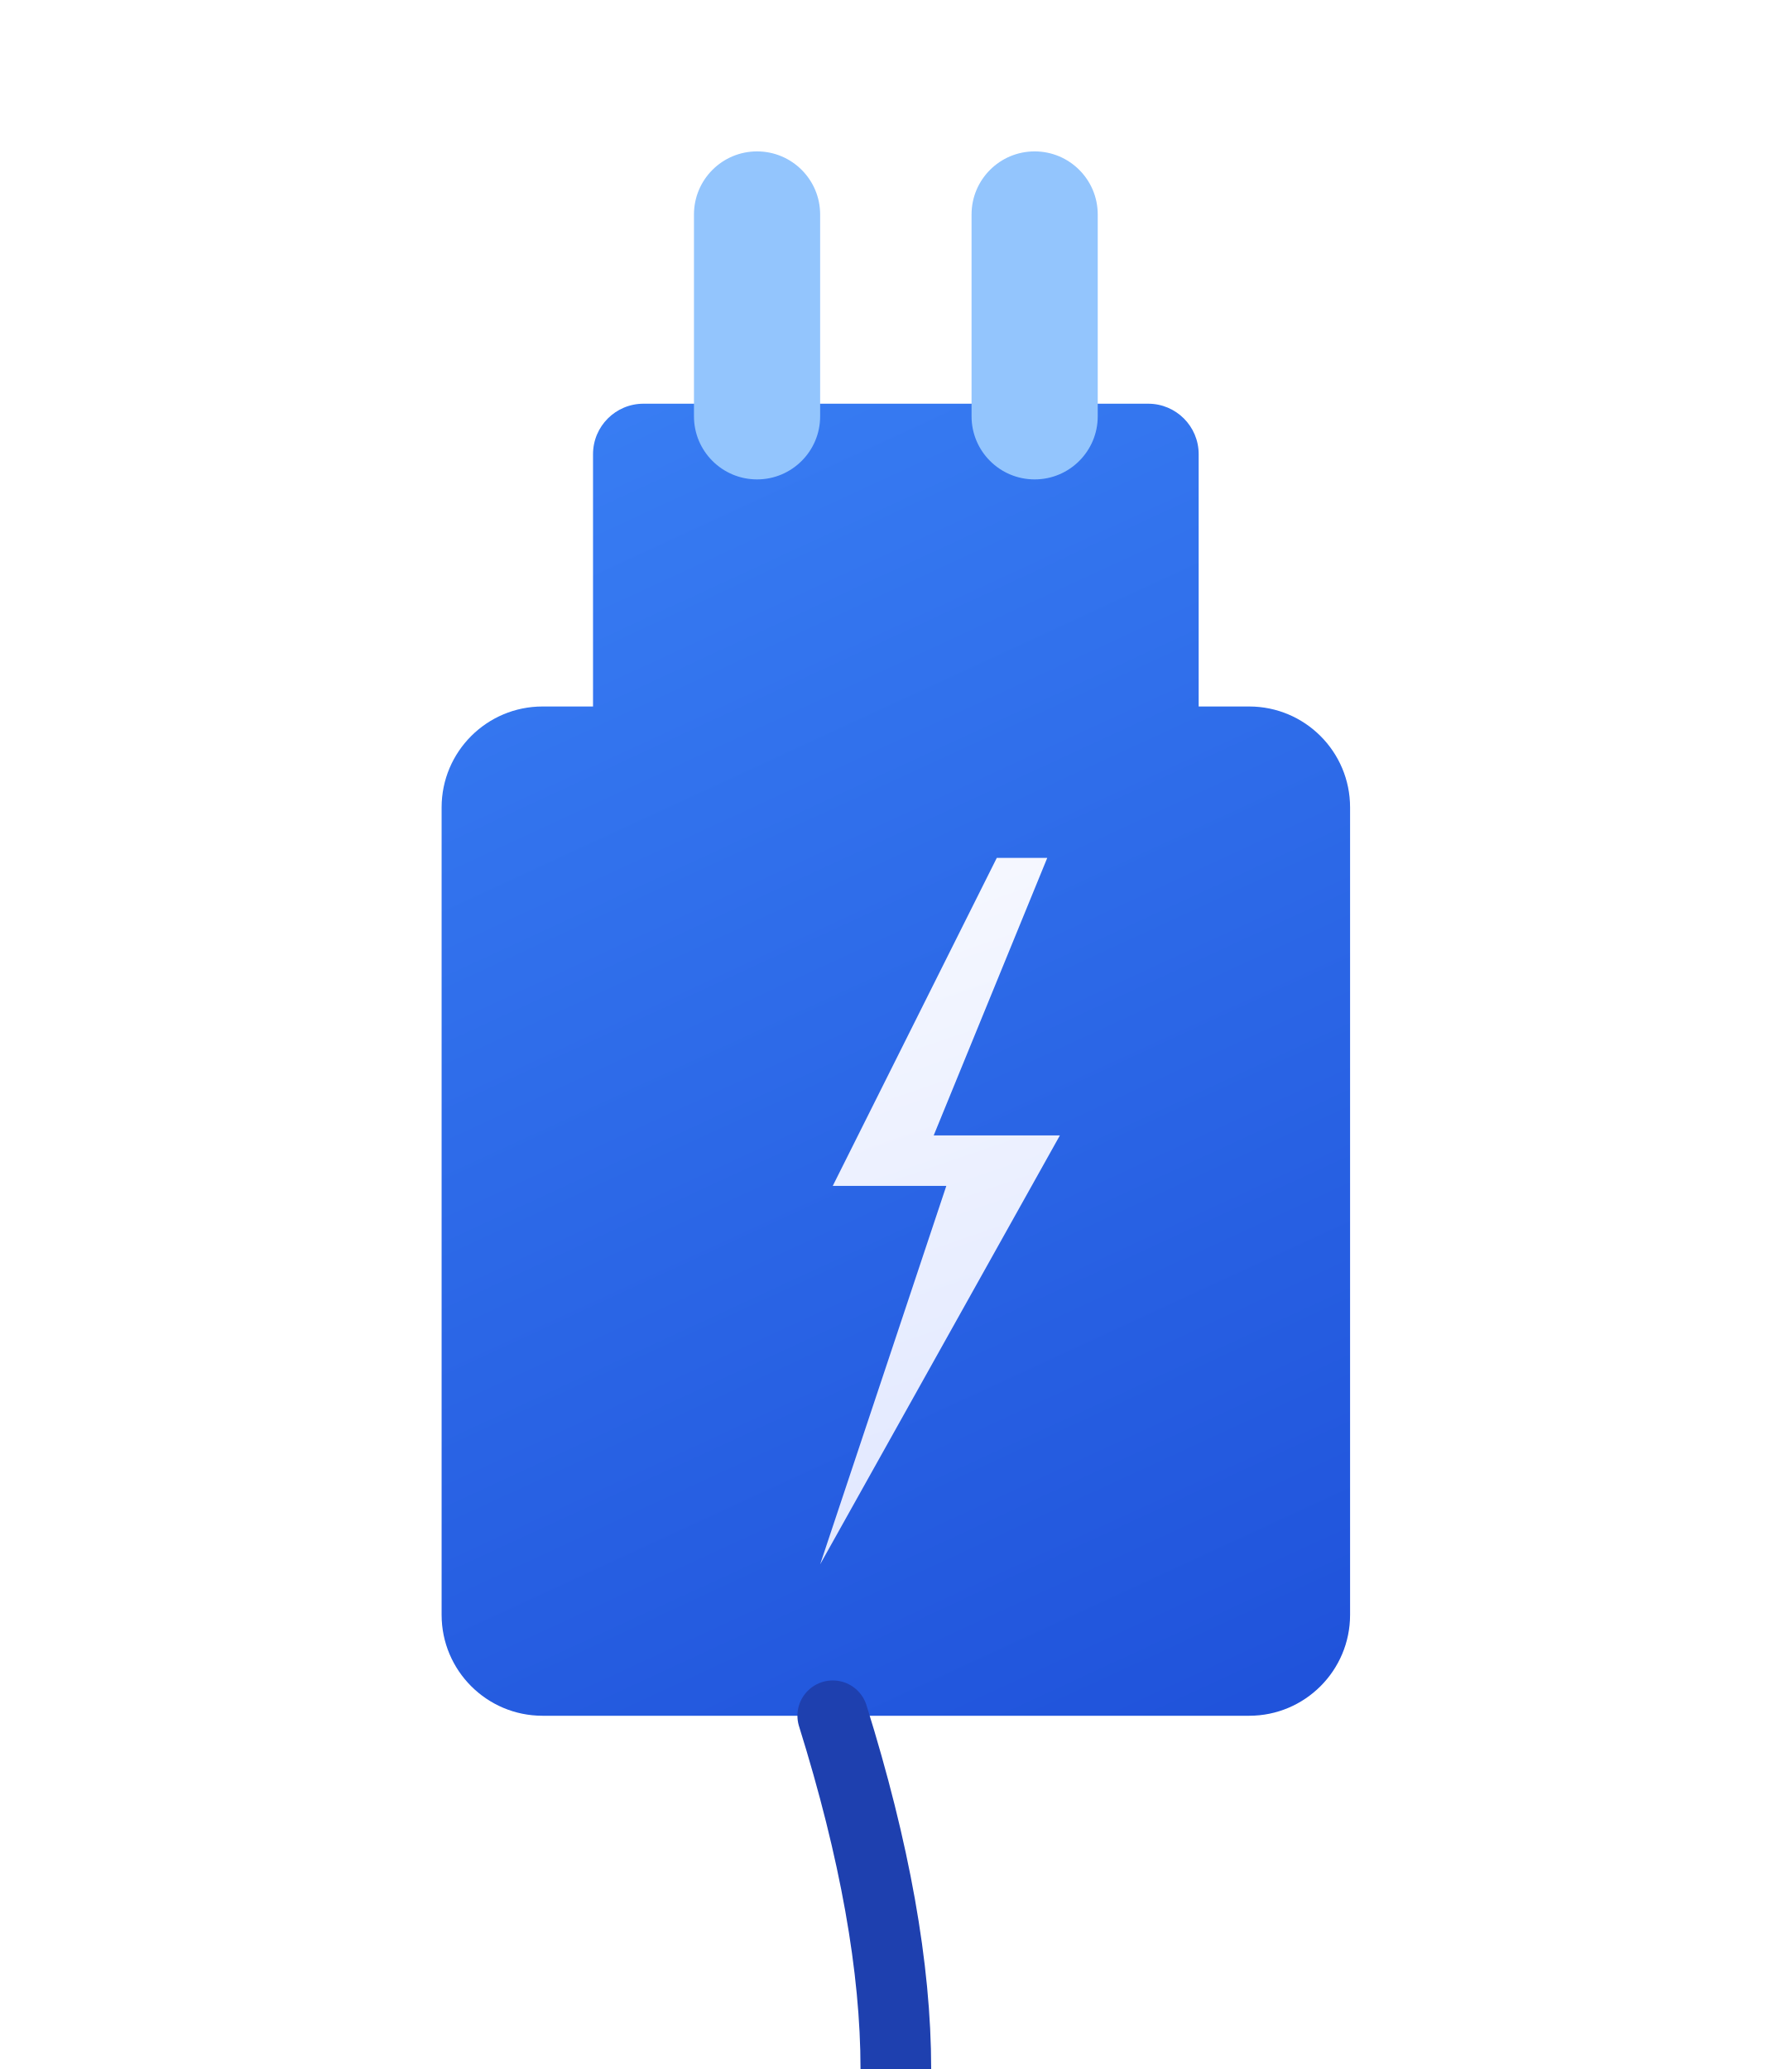
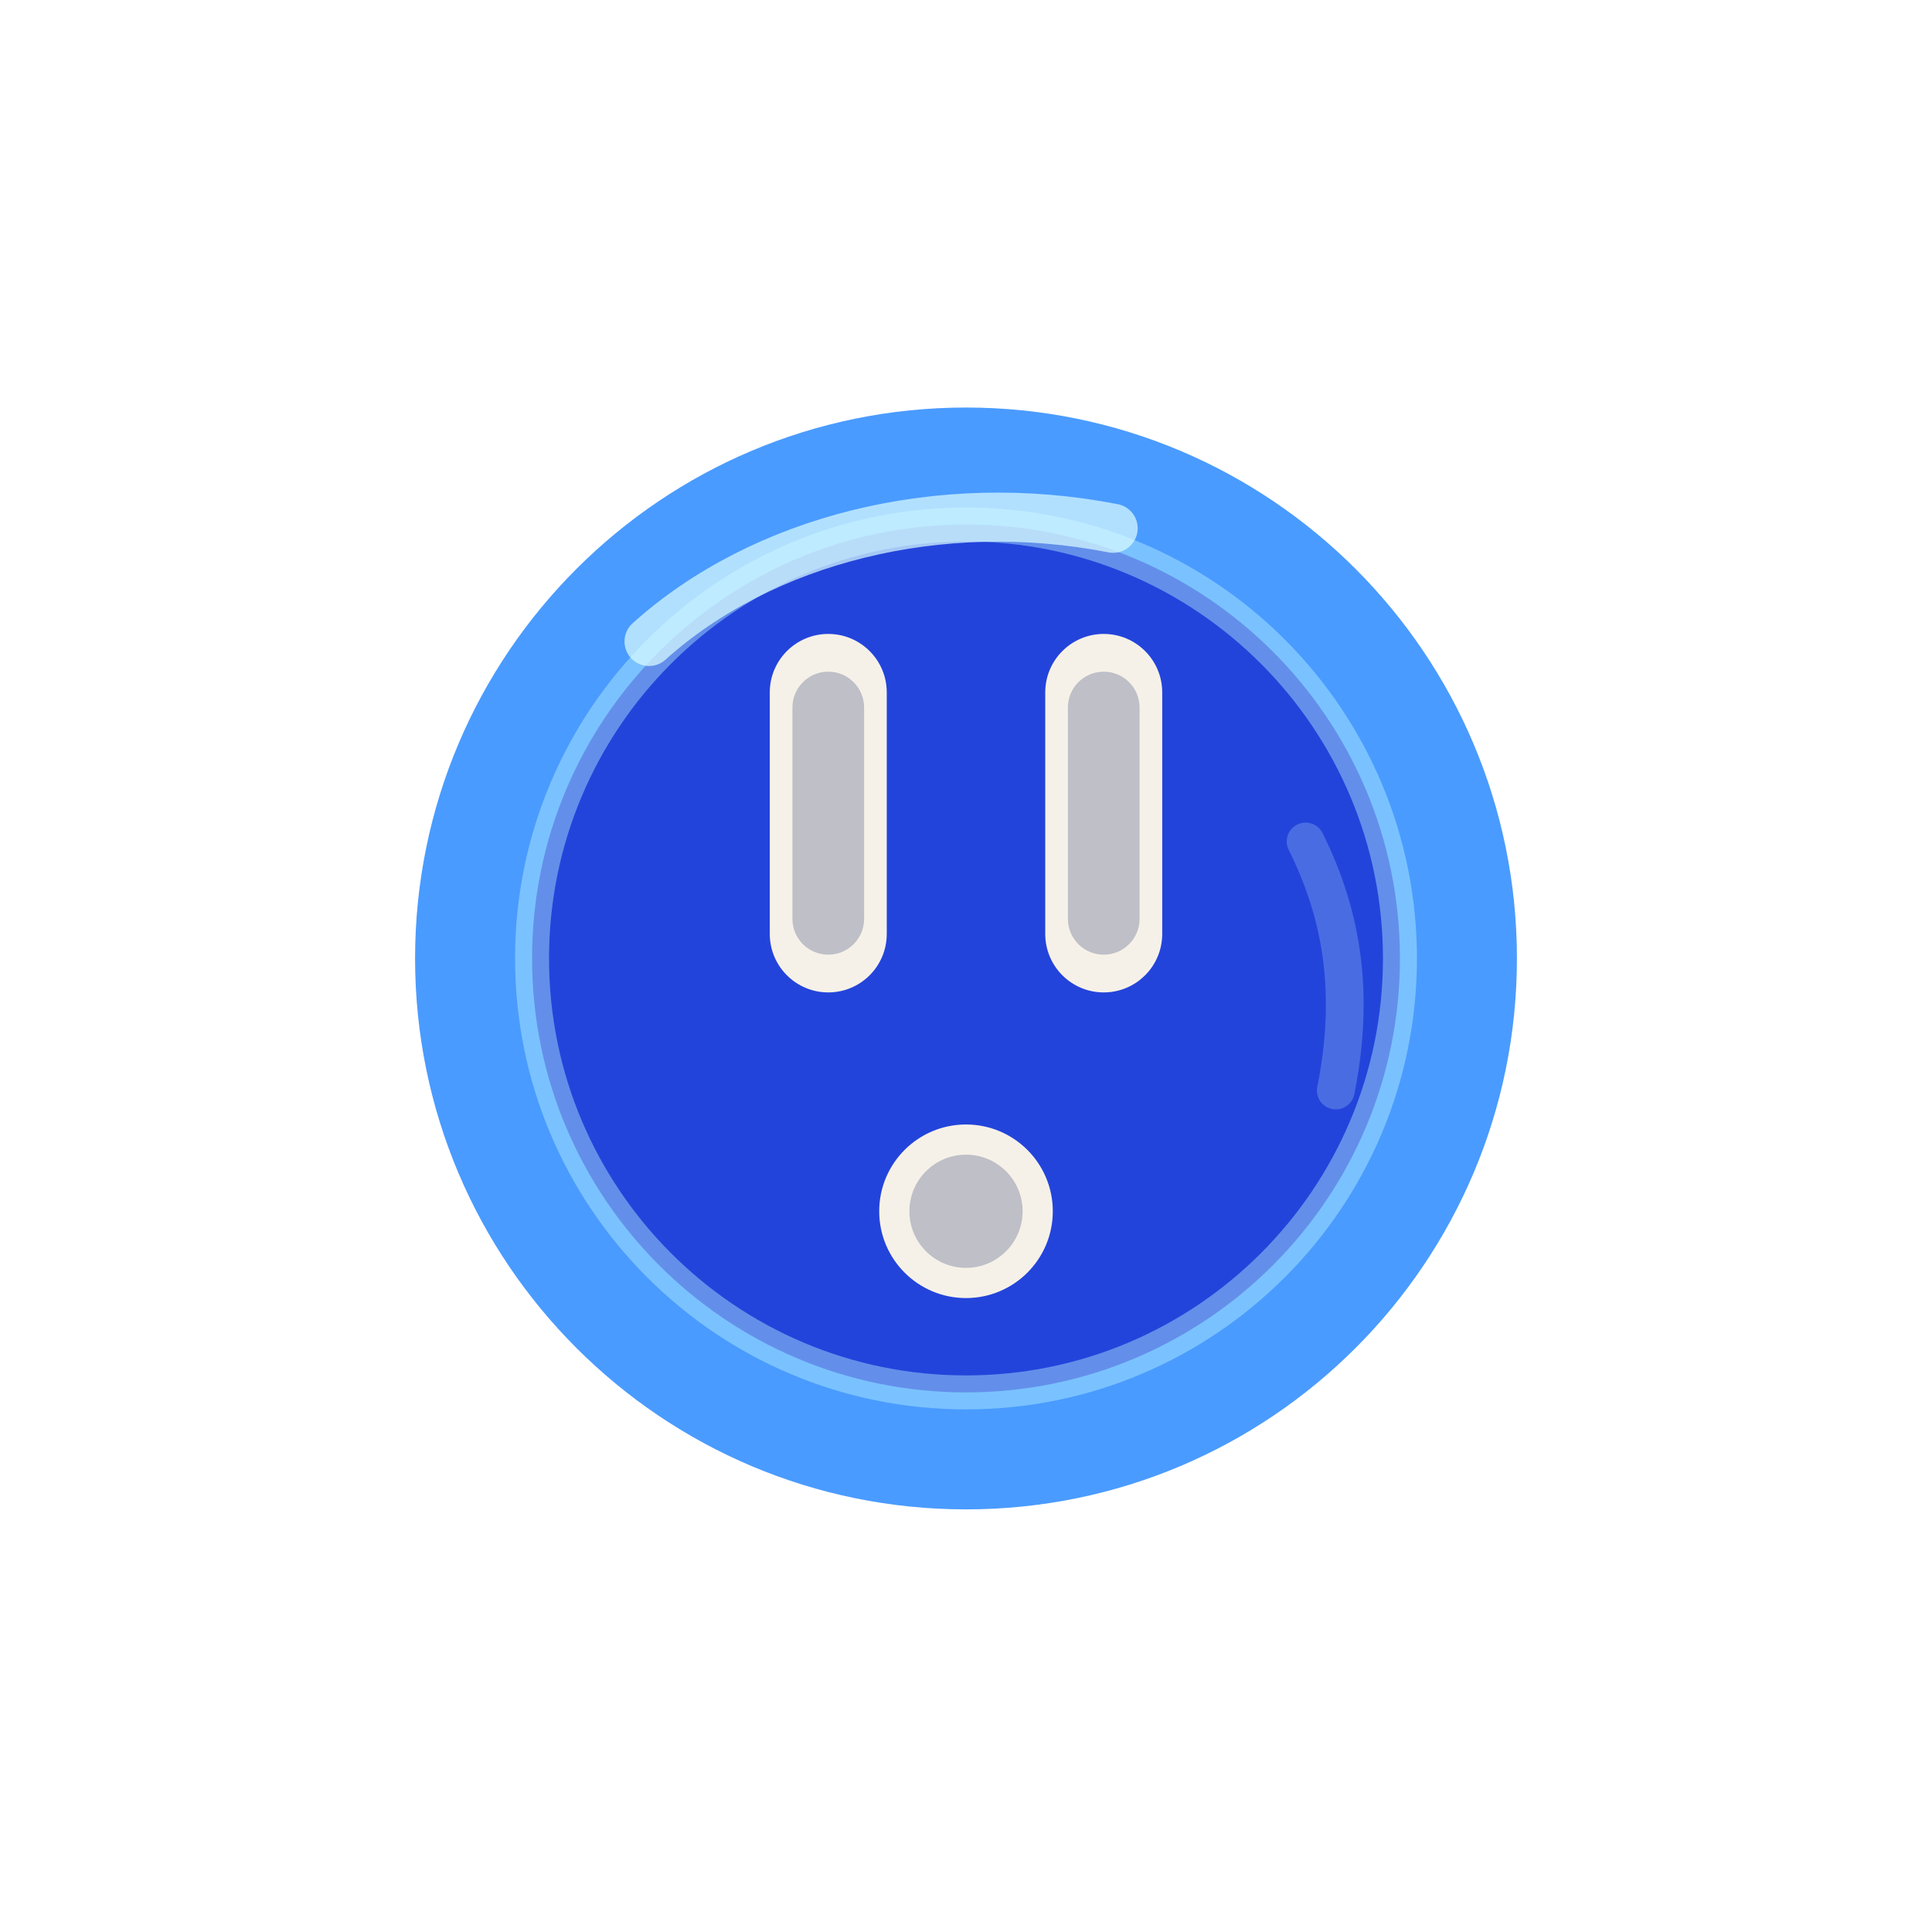
- <svg xmlns="http://www.w3.org/2000/svg" viewBox="0 0 710 820" fill="none">
-   <defs>
-     <linearGradient id="plugGrad" x1="200" y1="100" x2="500" y2="750" gradientUnits="userSpaceOnUse">
-       <stop offset="0%" stop-color="#3B82F6" />
-       <stop offset="100%" stop-color="#1D4ED8" />
-     </linearGradient>
-     <linearGradient id="boltGrad" x1="300" y1="250" x2="420" y2="600" gradientUnits="userSpaceOnUse">
-       <stop offset="0%" stop-color="#FFFFFF" />
-       <stop offset="100%" stop-color="#E0E7FF" />
-     </linearGradient>
-   </defs>
-   <rect x="175" y="280" width="360" height="400" rx="40" fill="url(#plugGrad)" />
-   <rect x="235" y="160" width="240" height="160" rx="20" fill="url(#plugGrad)" />
-   <rect x="275" y="60" width="50" height="130" rx="25" fill="#93C5FD" />
-   <rect x="385" y="60" width="50" height="130" rx="25" fill="#93C5FD" />
-   <path d="M 395 340 L 330 470 L 375 470 L 325 620 L 420 450 L 370 450 L 415 340 Z" fill="url(#boltGrad)" />
-   <path d="M 330 680 Q 355 760 355 820" stroke="#1E40AF" stroke-width="28" stroke-linecap="round" fill="none" />
+ <svg xmlns="http://www.w3.org/2000/svg" viewBox="0 0 1024 1024" fill="none">
+   <circle cx="512" cy="508" r="292" fill="#4A9BFF" />
+   <circle cx="512" cy="508" r="230" fill="#2344DB" />
+   <circle cx="512" cy="508" r="230" stroke="#BDF7FF" stroke-opacity="0.42" stroke-width="18" />
+   <path d="M344 340C404 286 498 262 590 280" stroke="#D8FBFF" stroke-opacity="0.72" stroke-width="26" stroke-linecap="round" />
+   <path d="M692 446C712 486 718 528 708 578" stroke="#D8FBFF" stroke-opacity="0.22" stroke-width="20" stroke-linecap="round" />
+   <g fill="#F6F1E8">
+     <rect x="408" y="336" width="62" height="190" rx="31" />
+     <rect x="554" y="336" width="62" height="190" rx="31" />
+     <circle cx="512" cy="642" r="46" />
+   </g>
+   <g fill="#0F245F" fill-opacity="0.24">
+     <rect x="420" y="356" width="38" height="150" rx="19" />
+     <rect x="566" y="356" width="38" height="150" rx="19" />
+     <circle cx="512" cy="642" r="30" />
+   </g>
</svg>
